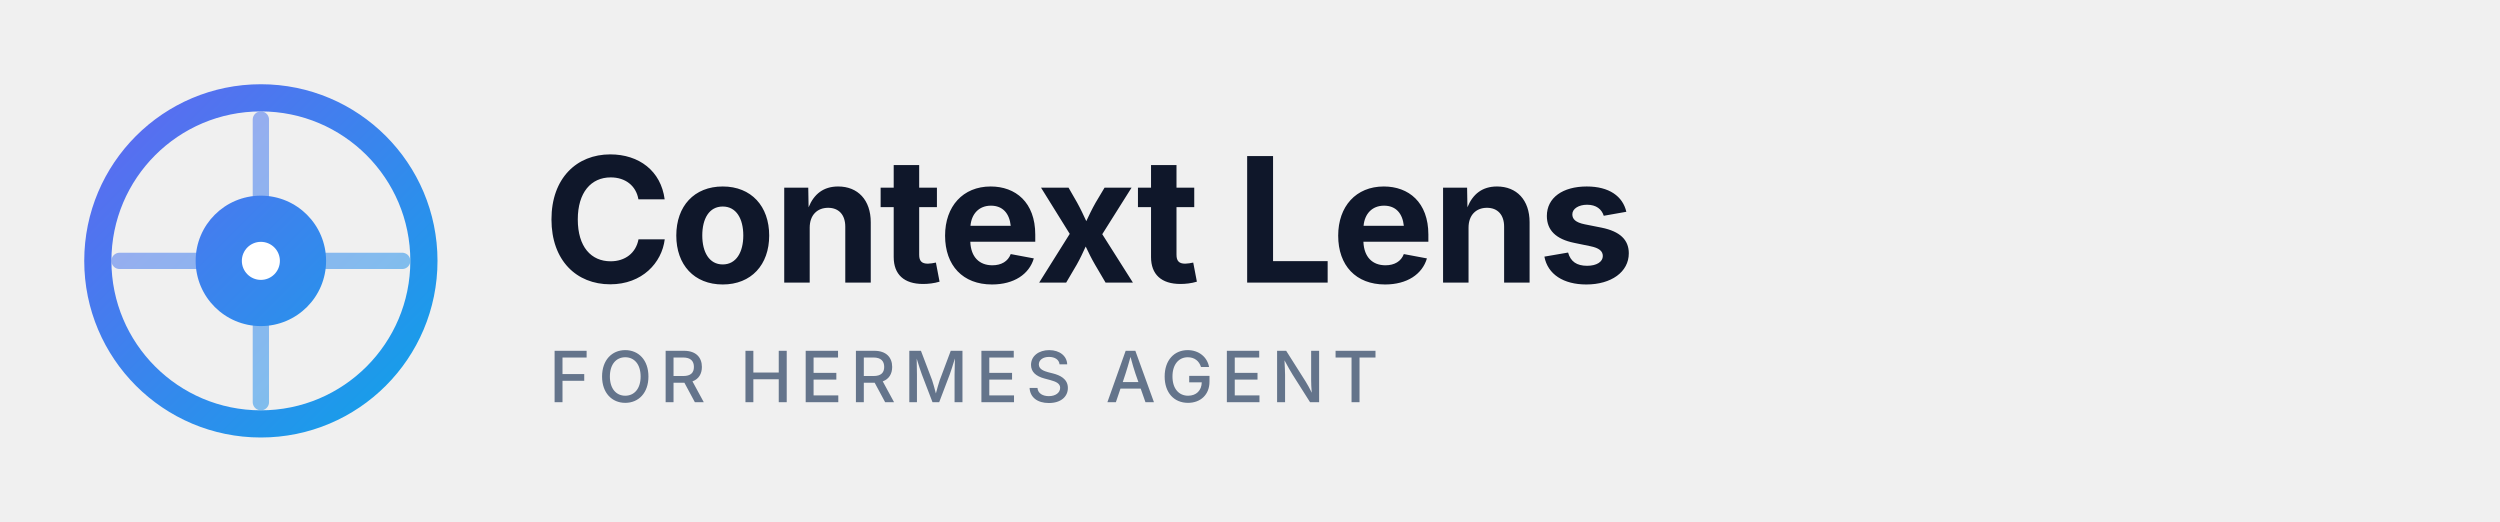
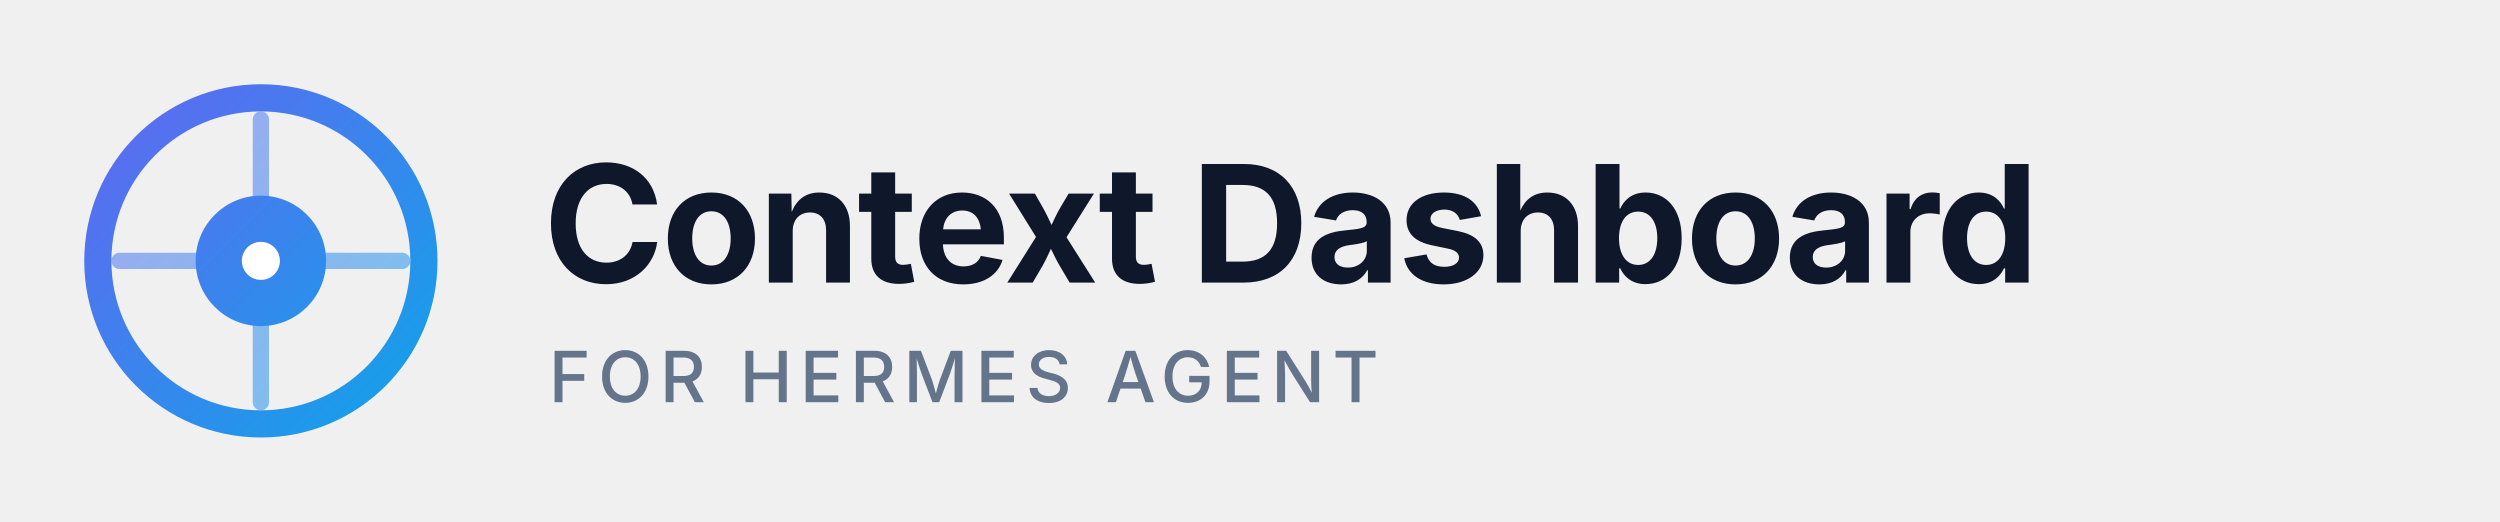
<svg xmlns="http://www.w3.org/2000/svg" width="460" height="96" viewBox="0 0 460 96" fill="none">
  <defs>
    <linearGradient id="lens" x1="16" y1="16" x2="80" y2="80" gradientUnits="userSpaceOnUse">
      <stop stop-color="#6366F1" />
      <stop offset="1" stop-color="#0EA5E9" />
    </linearGradient>
  </defs>
  <g>
    <circle cx="48" cy="48" r="30" stroke="url(#lens)" stroke-width="5" />
    <circle cx="48" cy="48" r="12" fill="url(#lens)" />
    <path d="M48 22 L48 36 M48 60 L48 74 M22 48 L36 48 M60 48 L74 48" stroke="url(#lens)" stroke-width="3" stroke-linecap="round" opacity="0.55" />
    <circle cx="48" cy="48" r="3.5" fill="#FFFFFF" />
  </g>
-   <text x="100" y="52" font-family="Inter, 'Segoe UI', Helvetica, Arial, sans-serif" font-size="32" font-weight="700" fill="#0F172A" letter-spacing="-0.5">Context Lens</text>
+   <text x="100" y="52" font-family="Inter, 'Segoe UI', Helvetica, Arial, sans-serif" font-size="30" font-weight="700" fill="#0F172A" letter-spacing="-0.5">Context Dashboard</text>
  <text x="101" y="74" font-family="Inter, 'Segoe UI', Helvetica, Arial, sans-serif" font-size="13" font-weight="500" fill="#64748B" letter-spacing="1.4">FOR HERMES AGENT</text>
</svg>
